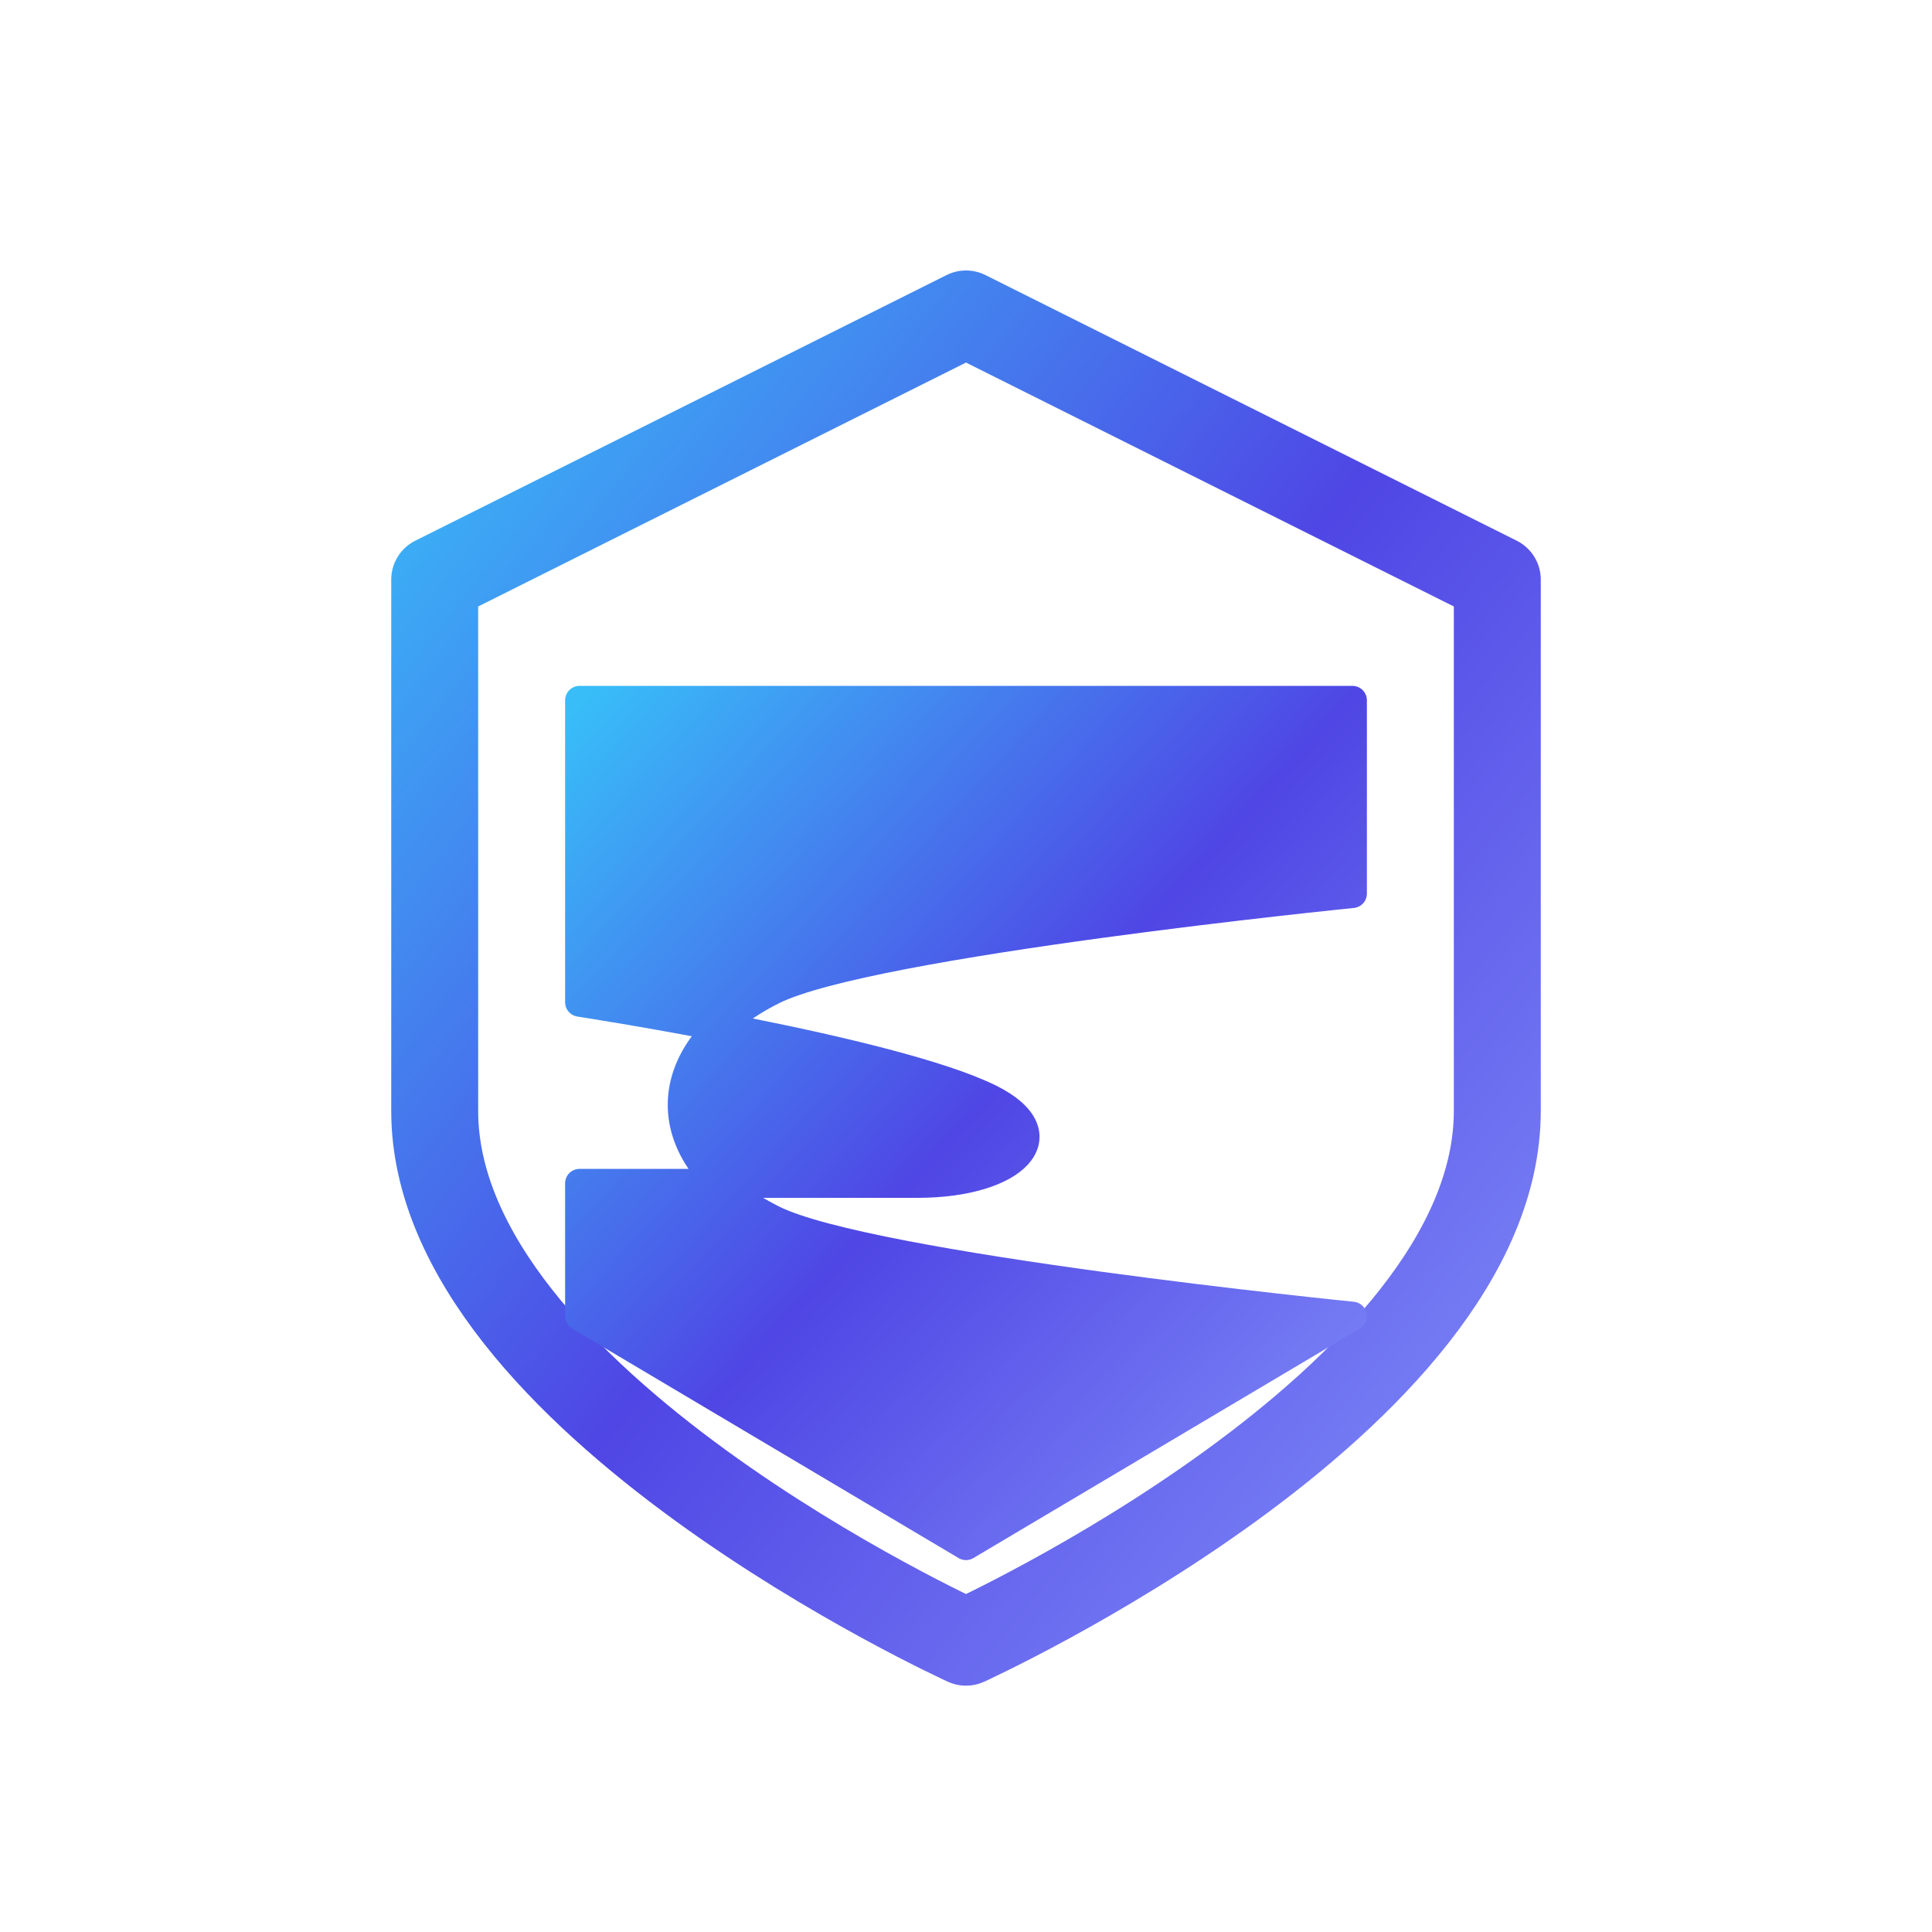
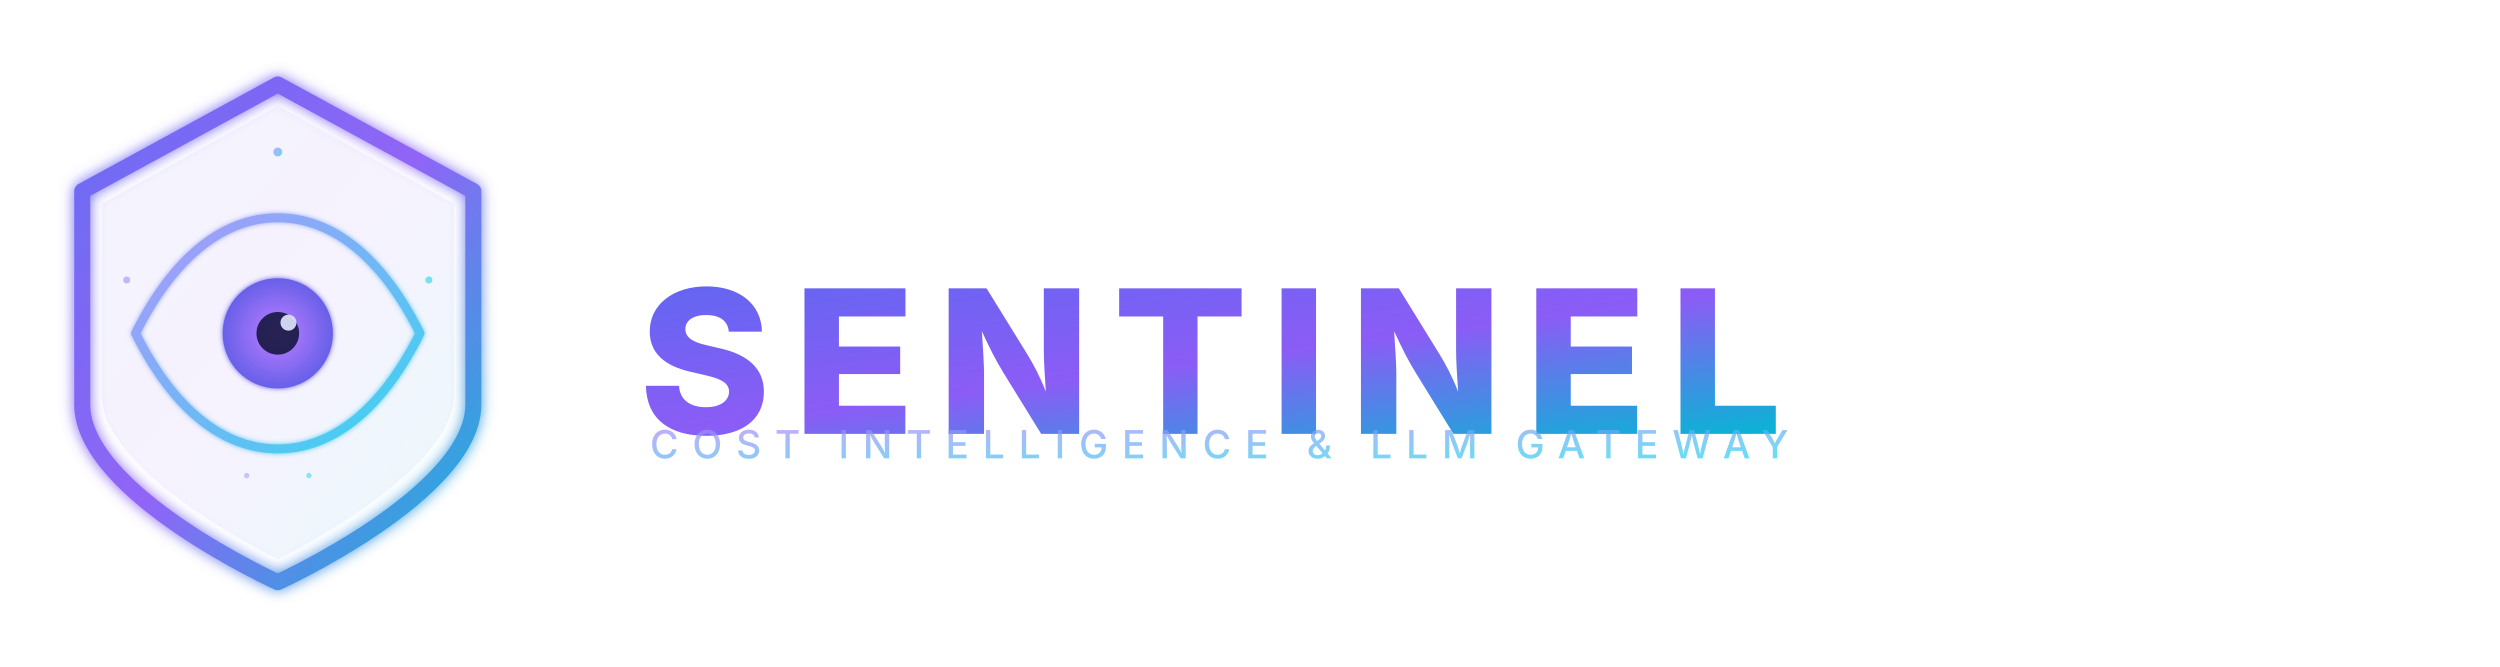
- <svg xmlns="http://www.w3.org/2000/svg" viewBox="0 0 800 800" width="100%" height="100%">
+ <svg xmlns="http://www.w3.org/2000/svg" viewBox="0 0 900 240" width="100%" height="100%">
  <defs>
-     <linearGradient id="shieldGrad" x1="0%" y1="0%" x2="100%" y2="100%">
-       <stop offset="0%" stop-color="#38bdf8" />
-       <stop offset="50%" stop-color="#4f46e5" />
-       <stop offset="100%" stop-color="#818cf8" />
+     <linearGradient id="primaryGrad" x1="0%" y1="0%" x2="100%" y2="100%">
+       <stop offset="0%" stop-color="#6366f1" />
+       <stop offset="50%" stop-color="#8b5cf6" />
+       <stop offset="100%" stop-color="#06b6d4" />
    </linearGradient>
+     <linearGradient id="innerGrad" x1="0%" y1="0%" x2="100%" y2="100%">
+       <stop offset="0%" stop-color="#a78bfa" />
+       <stop offset="100%" stop-color="#22d3ee" />
+     </linearGradient>
+     <radialGradient id="irisGrad" cx="50%" cy="50%" r="50%">
+       <stop offset="0%" stop-color="#f0abfc" />
+       <stop offset="40%" stop-color="#8b5cf6" />
+       <stop offset="100%" stop-color="#4f46e5" />
+     </radialGradient>
+     <filter id="glow" x="-20%" y="-20%" width="140%" height="140%">
+       <feGaussianBlur stdDeviation="3" result="blur" />
+       <feMerge>
+         <feMergeNode in="blur" />
+         <feMergeNode in="SourceGraphic" />
+       </feMerge>
+     </filter>
+     <filter id="ambientGlow" x="-30%" y="-30%" width="160%" height="160%">
+       <feGaussianBlur stdDeviation="8" result="blur" />
+       <feMerge>
+         <feMergeNode in="blur" />
+         <feMergeNode in="SourceGraphic" />
+       </feMerge>
+     </filter>
  </defs>
-   <g>
-     <path d="M 400,130 L 620,240 L 620,460 C 620,580 400,680 400,680 C 400,680 180,580 180,460 L 180,240 Z" fill="none" stroke="url(#shieldGrad)" stroke-width="36" stroke-linejoin="round" />
-     <path d="M 240,290               L 560,290               L 560,370               C 560,370 360,390 320,410               C 270,435 270,480 320,505               C 360,525 560,545 560,545               L 400,640               L 240,545               L 240,490               L 380,490               C 420,490 440,470 410,455               C 370,435 240,415 240,415               Z" fill="url(#shieldGrad)" stroke="url(#shieldGrad)" stroke-width="12" stroke-linejoin="round" stroke-linecap="round" />
+   <g transform="translate(100, 120) scale(0.32)">
+     <path d="M 0,-280               L 220,-160               L 220,80               C 220,180 0,280 0,280               C 0,280 -220,180 -220,80               L -220,-160               Z" fill="none" stroke="url(#primaryGrad)" stroke-width="18" stroke-linejoin="round" filter="url(#ambientGlow)" opacity="0.95" />
+     <path d="M 0,-256               L 198,-146               L 198,70               C 198,158 0,254 0,254               C 0,254 -198,158 -198,70               L -198,-146               Z" fill="url(#primaryGrad)" opacity="0.08" />
+     <path d="M -160,0               C -110,-100 -50,-130 0,-130               C 50,-130 110,-100 160,0               C 110,100 50,130 0,130               C -50,130 -110,100 -160,0 Z" fill="none" stroke="url(#innerGrad)" stroke-width="10" stroke-linejoin="round" filter="url(#glow)" opacity="0.9" />
+     <circle cx="0" cy="0" r="62" fill="url(#irisGrad)" opacity="0.85" filter="url(#glow)" />
+     <circle cx="0" cy="0" r="24" fill="#1e1b4b" opacity="0.95" />
+     <circle cx="12" cy="-12" r="9" fill="#e0e7ff" opacity="0.9" />
+     <line x1="-170" y1="-60" x2="-130" y2="-60" stroke="url(#innerGrad)" stroke-width="3" opacity="0.5" stroke-linecap="round" />
+     <circle cx="-170" cy="-60" r="4" fill="#a78bfa" opacity="0.6" />
+     <line x1="170" y1="-60" x2="130" y2="-60" stroke="url(#innerGrad)" stroke-width="3" opacity="0.5" stroke-linecap="round" />
+     <circle cx="170" cy="-60" r="4" fill="#22d3ee" opacity="0.6" />
+     <line x1="-35" y1="160" x2="-35" y2="130" stroke="url(#innerGrad)" stroke-width="2" opacity="0.4" stroke-linecap="round" />
+     <line x1="35" y1="160" x2="35" y2="130" stroke="url(#innerGrad)" stroke-width="2" opacity="0.4" stroke-linecap="round" />
+     <circle cx="-35" cy="160" r="3" fill="#a78bfa" opacity="0.5" />
+     <circle cx="35" cy="160" r="3" fill="#22d3ee" opacity="0.5" />
+     <line x1="0" y1="-170" x2="0" y2="-200" stroke="url(#innerGrad)" stroke-width="3" opacity="0.5" stroke-linecap="round" />
+     <circle cx="0" cy="-204" r="5" fill="url(#innerGrad)" opacity="0.7" />
  </g>
+   <text x="230" y="130" text-anchor="start" dominant-baseline="central" font-family="'Inter', 'Segoe UI', system-ui, sans-serif" font-size="72" font-weight="800" letter-spacing="8" fill="url(#primaryGrad)">SENTINEL</text>
+   <text x="234" y="165" text-anchor="start" font-family="'Inter', 'Segoe UI', system-ui, sans-serif" font-size="14" font-weight="500" letter-spacing="5" fill="url(#innerGrad)" opacity="0.7">COST INTELLIGENCE &amp; LLM GATEWAY</text>
</svg>
